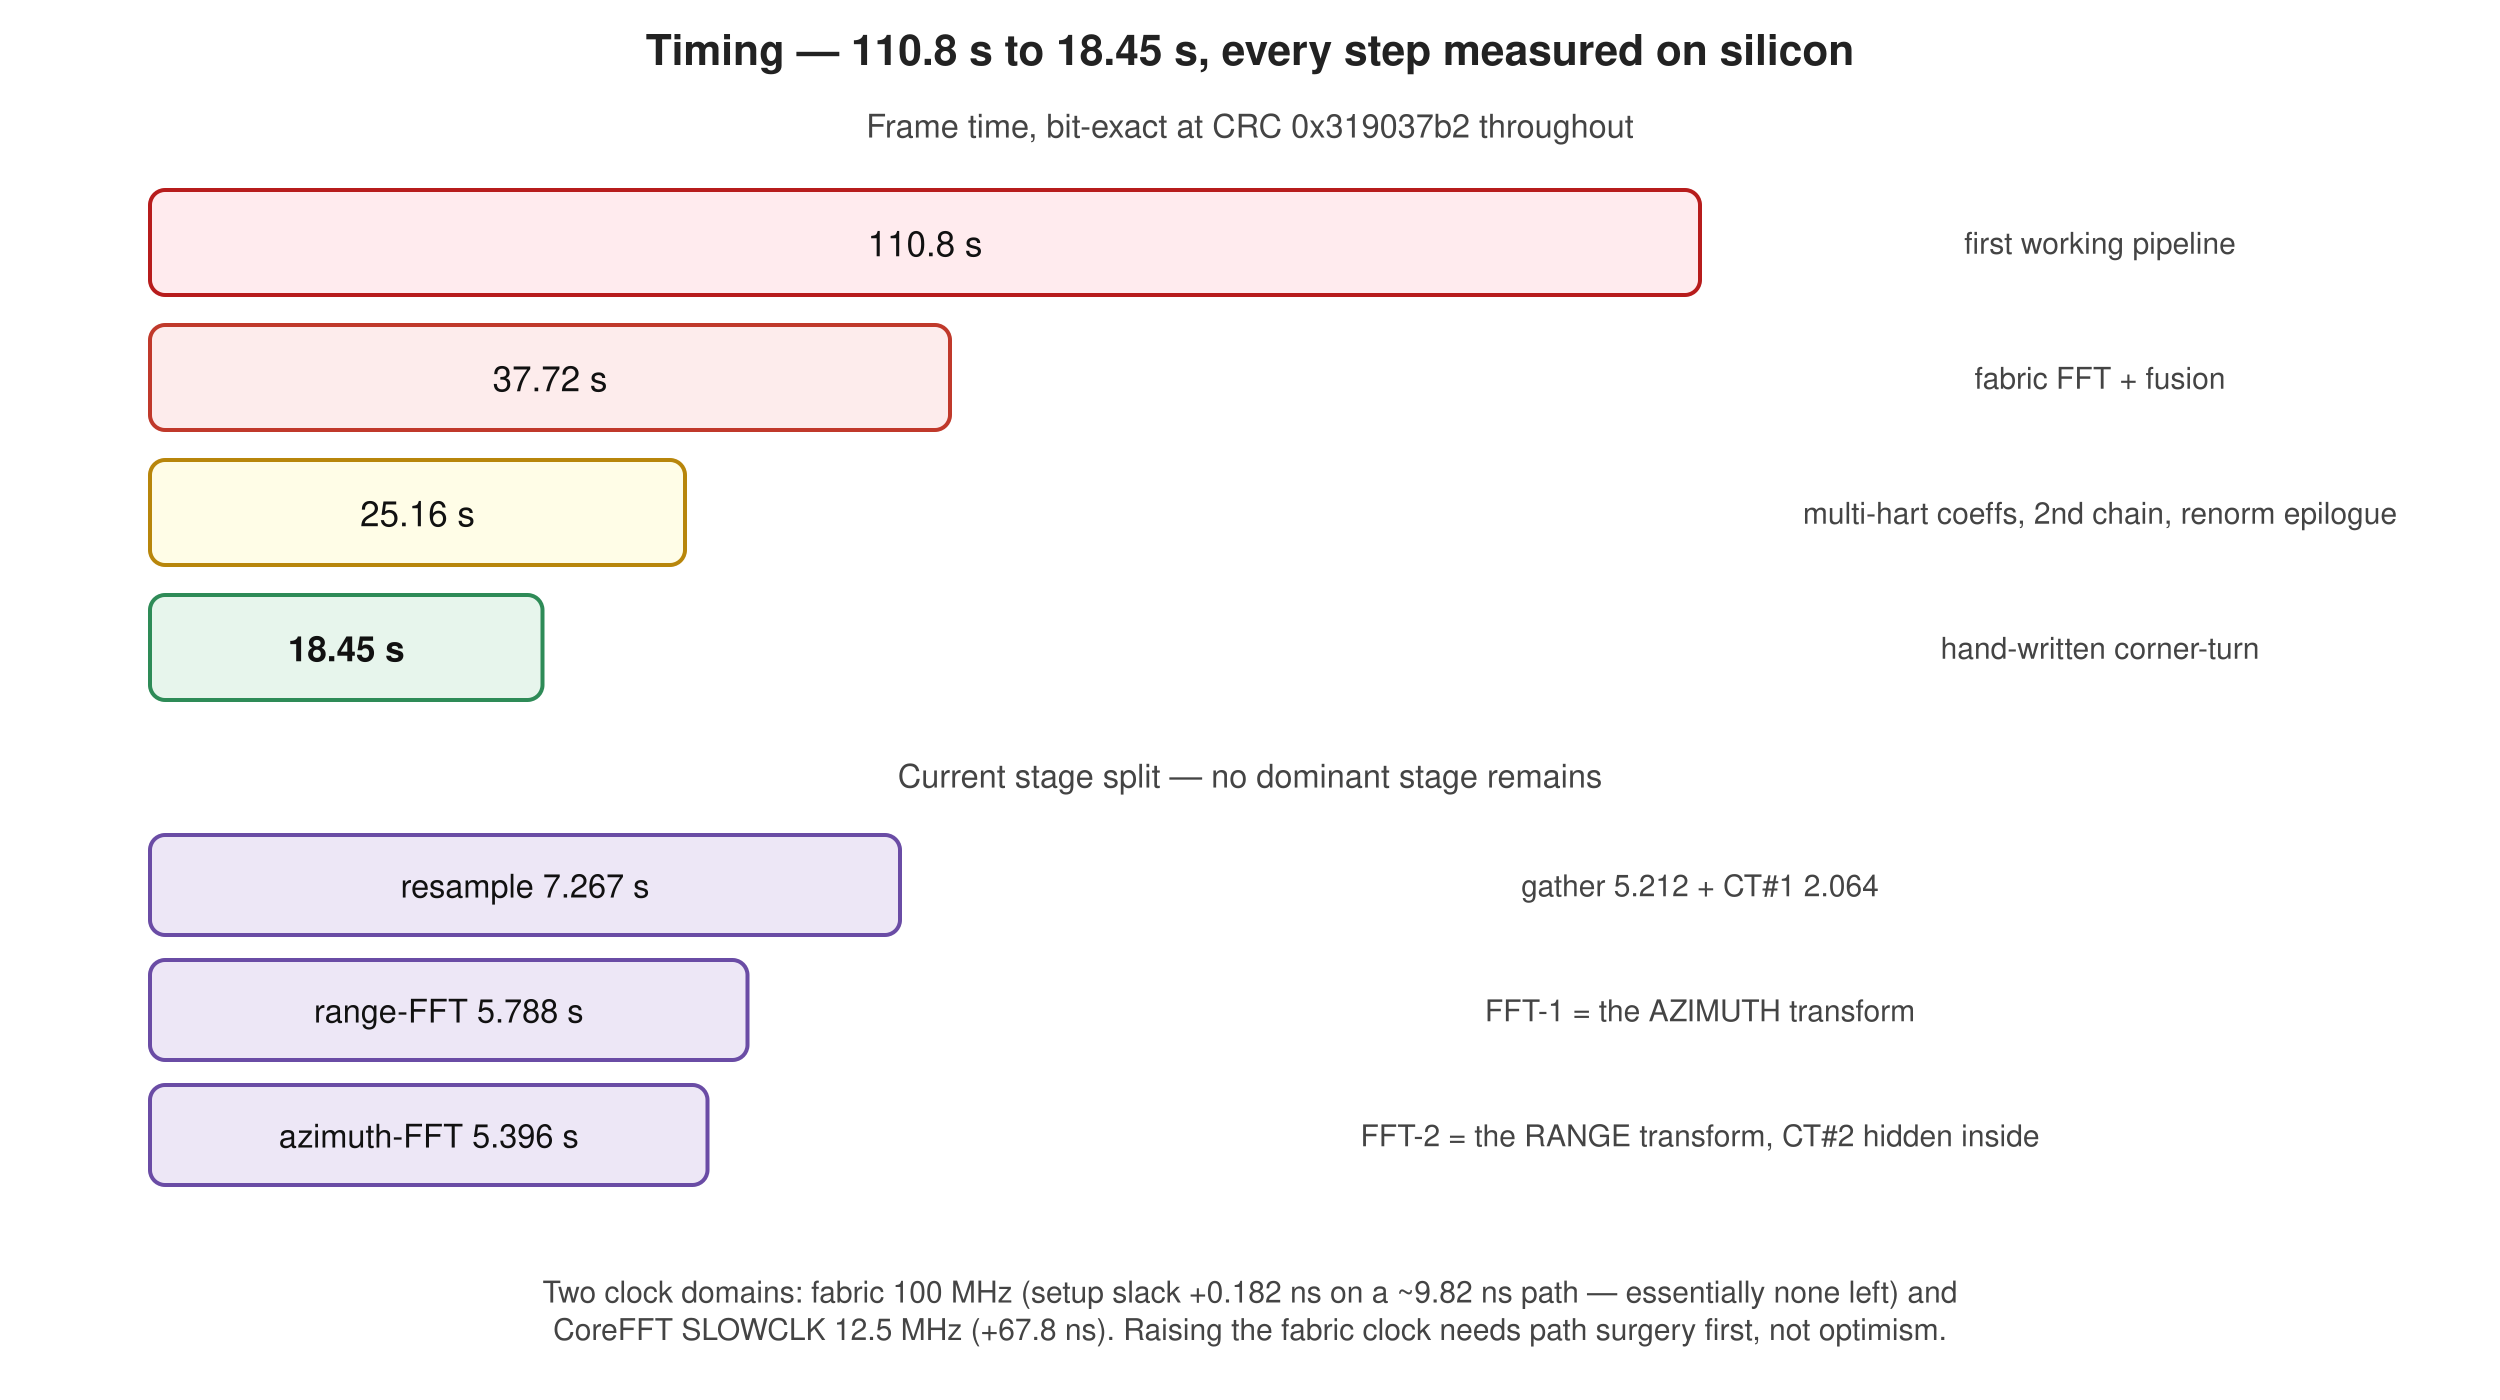
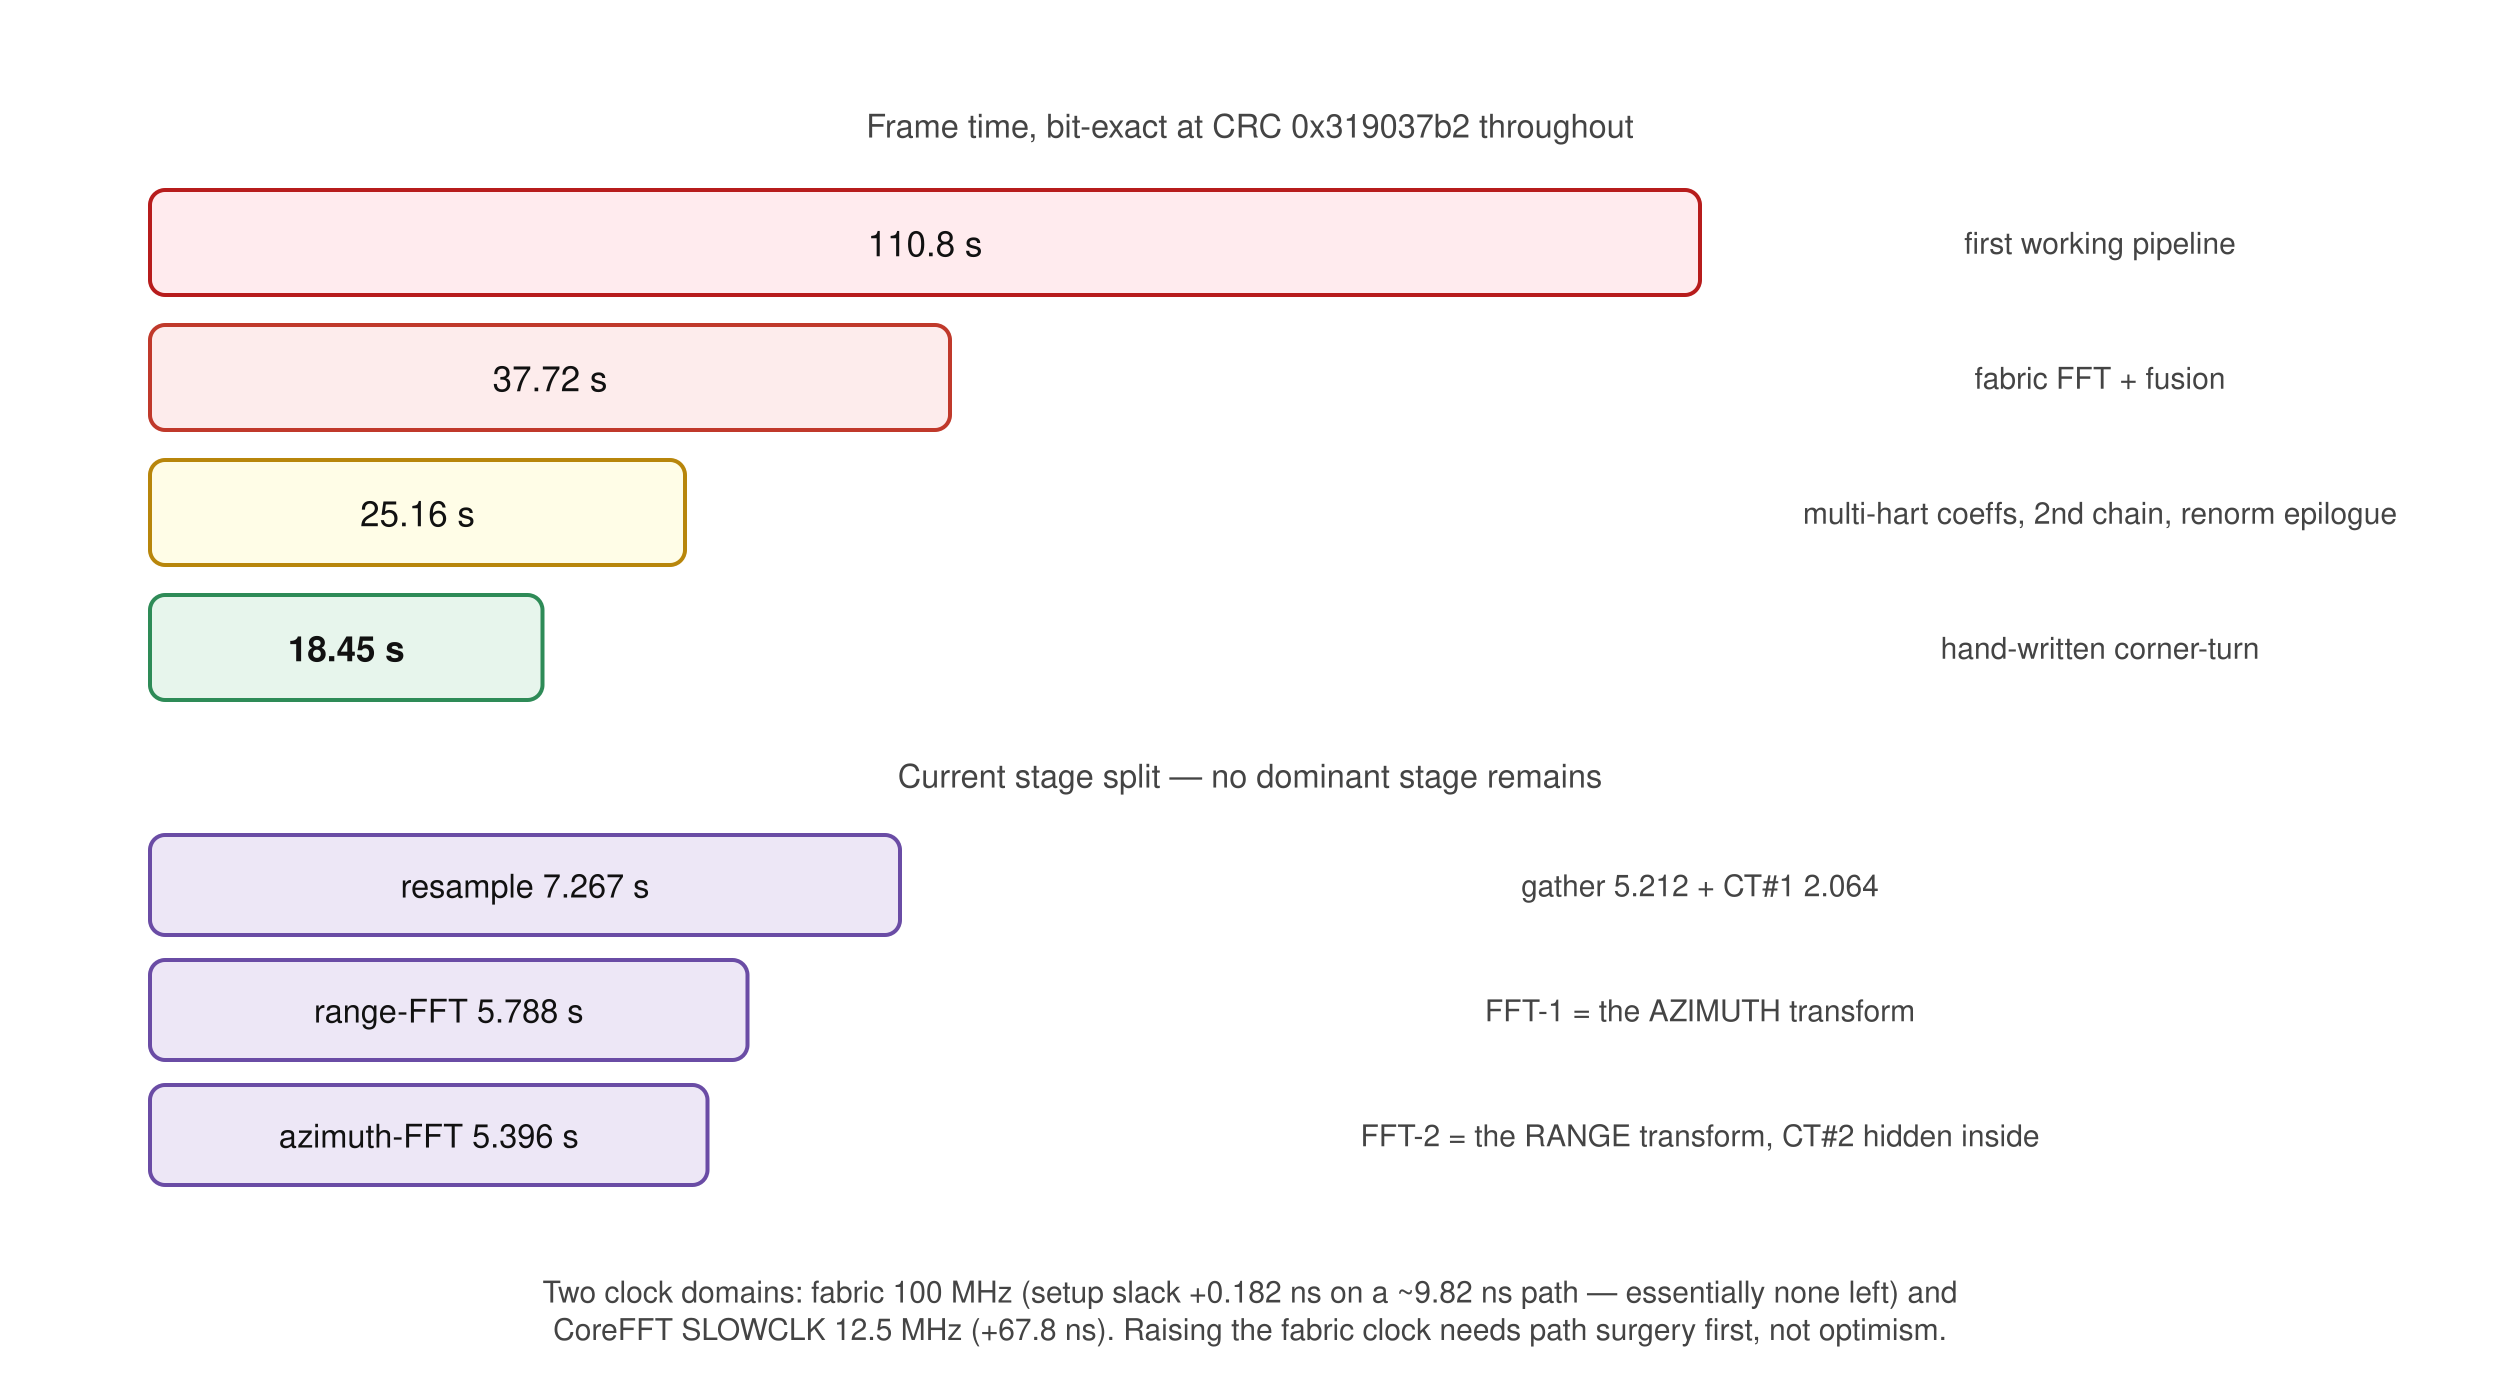
<svg xmlns="http://www.w3.org/2000/svg" width="1000" height="560" viewBox="0 0 1000 560" content="&lt;mxfile host=&quot;make_diagrams.py&quot; type=&quot;device&quot;&gt;&lt;diagram name=&quot;Timing — 110.8 s to 18.45 s, every step measured on silicon&quot; id=&quot;d0&quot;&gt;&lt;mxGraphModel dx=&quot;800&quot; dy=&quot;600&quot; grid=&quot;1&quot; gridSize=&quot;10&quot; guides=&quot;1&quot; tooltips=&quot;1&quot; connect=&quot;1&quot; arrows=&quot;1&quot; fold=&quot;1&quot; page=&quot;1&quot; pageScale=&quot;1&quot; pageWidth=&quot;1000&quot; pageHeight=&quot;560&quot; math=&quot;0&quot; shadow=&quot;0&quot;&gt;&lt;root&gt;&lt;mxCell id=&quot;0&quot; /&gt;&lt;mxCell id=&quot;1&quot; parent=&quot;0&quot; /&gt;&lt;mxCell id=&quot;h1&quot; value=&quot;Frame time, bit-exact at CRC 0x319037b2 throughout&quot; style=&quot;text;html=1;strokeColor=none;fillColor=none;align=center;verticalAlign=middle;fontSize=13;fontFamily=Helvetica;&quot; vertex=&quot;1&quot; parent=&quot;1&quot;&gt;&lt;mxGeometry x=&quot;40&quot; y=&quot;40&quot; width=&quot;920&quot; height=&quot;20&quot; as=&quot;geometry&quot; /&gt;&lt;/mxCell&gt;&lt;mxCell id=&quot;b0&quot; value=&quot;110.8 s&quot; style=&quot;rounded=1;whiteSpace=wrap;html=1;fillColor=#FFEBEE;strokeColor=#B71C1C;fontSize=14;fontFamily=Helvetica;align=center;verticalAlign=middle;&quot; vertex=&quot;1&quot; parent=&quot;1&quot;&gt;&lt;mxGeometry x=&quot;60&quot; y=&quot;76&quot; width=&quot;620&quot; height=&quot;42&quot; as=&quot;geometry&quot; /&gt;&lt;/mxCell&gt;&lt;mxCell id=&quot;t0&quot; value=&quot;first working pipeline&quot; style=&quot;text;html=1;strokeColor=none;fillColor=none;align=center;verticalAlign=middle;fontSize=12;fontFamily=Helvetica;&quot; vertex=&quot;1&quot; parent=&quot;1&quot;&gt;&lt;mxGeometry x=&quot;700&quot; y=&quot;76&quot; width=&quot;280&quot; height=&quot;42&quot; as=&quot;geometry&quot; /&gt;&lt;/mxCell&gt;&lt;mxCell id=&quot;b1&quot; value=&quot;37.72 s&quot; style=&quot;rounded=1;whiteSpace=wrap;html=1;fillColor=#FDECEC;strokeColor=#C0392B;fontSize=14;fontFamily=Helvetica;align=center;verticalAlign=middle;&quot; vertex=&quot;1&quot; parent=&quot;1&quot;&gt;&lt;mxGeometry x=&quot;60&quot; y=&quot;130&quot; width=&quot;320&quot; height=&quot;42&quot; as=&quot;geometry&quot; /&gt;&lt;/mxCell&gt;&lt;mxCell id=&quot;t1&quot; value=&quot;fabric FFT + fusion&quot; style=&quot;text;html=1;strokeColor=none;fillColor=none;align=center;verticalAlign=middle;fontSize=12;fontFamily=Helvetica;&quot; vertex=&quot;1&quot; parent=&quot;1&quot;&gt;&lt;mxGeometry x=&quot;700&quot; y=&quot;130&quot; width=&quot;280&quot; height=&quot;42&quot; as=&quot;geometry&quot; /&gt;&lt;/mxCell&gt;&lt;mxCell id=&quot;b2&quot; value=&quot;25.16 s&quot; style=&quot;rounded=1;whiteSpace=wrap;html=1;fillColor=#FFFDE7;strokeColor=#B8860B;fontSize=14;fontFamily=Helvetica;align=center;verticalAlign=middle;&quot; vertex=&quot;1&quot; parent=&quot;1&quot;&gt;&lt;mxGeometry x=&quot;60&quot; y=&quot;184&quot; width=&quot;214&quot; height=&quot;42&quot; as=&quot;geometry&quot; /&gt;&lt;/mxCell&gt;&lt;mxCell id=&quot;t2&quot; value=&quot;multi-hart coeffs, 2nd chain, renorm epilogue&quot; style=&quot;text;html=1;strokeColor=none;fillColor=none;align=center;verticalAlign=middle;fontSize=12;fontFamily=Helvetica;&quot; vertex=&quot;1&quot; parent=&quot;1&quot;&gt;&lt;mxGeometry x=&quot;700&quot; y=&quot;184&quot; width=&quot;280&quot; height=&quot;42&quot; as=&quot;geometry&quot; /&gt;&lt;/mxCell&gt;&lt;mxCell id=&quot;b3&quot; value=&quot;18.45 s&quot; style=&quot;rounded=1;whiteSpace=wrap;html=1;fillColor=#E7F5EC;strokeColor=#2E8B57;fontSize=14;fontFamily=Helvetica;align=center;verticalAlign=middle;fontStyle=1;&quot; vertex=&quot;1&quot; parent=&quot;1&quot;&gt;&lt;mxGeometry x=&quot;60&quot; y=&quot;238&quot; width=&quot;157&quot; height=&quot;42&quot; as=&quot;geometry&quot; /&gt;&lt;/mxCell&gt;&lt;mxCell id=&quot;t3&quot; value=&quot;hand-written corner-turn&quot; style=&quot;text;html=1;strokeColor=none;fillColor=none;align=center;verticalAlign=middle;fontSize=12;fontFamily=Helvetica;&quot; vertex=&quot;1&quot; parent=&quot;1&quot;&gt;&lt;mxGeometry x=&quot;700&quot; y=&quot;238&quot; width=&quot;280&quot; height=&quot;42&quot; as=&quot;geometry&quot; /&gt;&lt;/mxCell&gt;&lt;mxCell id=&quot;h2&quot; value=&quot;Current stage split — no dominant stage remains&quot; style=&quot;text;html=1;strokeColor=none;fillColor=none;align=center;verticalAlign=middle;fontSize=13;fontFamily=Helvetica;&quot; vertex=&quot;1&quot; parent=&quot;1&quot;&gt;&lt;mxGeometry x=&quot;40&quot; y=&quot;300&quot; width=&quot;920&quot; height=&quot;20&quot; as=&quot;geometry&quot; /&gt;&lt;/mxCell&gt;&lt;mxCell id=&quot;s0&quot; value=&quot;resample  7.267 s&quot; style=&quot;rounded=1;whiteSpace=wrap;html=1;fillColor=#EDE7F6;strokeColor=#6A4CA5;fontSize=13;fontFamily=Helvetica;align=center;verticalAlign=middle;&quot; vertex=&quot;1&quot; parent=&quot;1&quot;&gt;&lt;mxGeometry x=&quot;60&quot; y=&quot;334&quot; width=&quot;300&quot; height=&quot;40&quot; as=&quot;geometry&quot; /&gt;&lt;/mxCell&gt;&lt;mxCell id=&quot;sn0&quot; value=&quot;gather 5.212 + CT#1 2.064&quot; style=&quot;text;html=1;strokeColor=none;fillColor=none;align=center;verticalAlign=middle;fontSize=12;fontFamily=Helvetica;&quot; vertex=&quot;1&quot; parent=&quot;1&quot;&gt;&lt;mxGeometry x=&quot;380&quot; y=&quot;334&quot; width=&quot;600&quot; height=&quot;40&quot; as=&quot;geometry&quot; /&gt;&lt;/mxCell&gt;&lt;mxCell id=&quot;s1&quot; value=&quot;range-FFT 5.788 s&quot; style=&quot;rounded=1;whiteSpace=wrap;html=1;fillColor=#EDE7F6;strokeColor=#6A4CA5;fontSize=13;fontFamily=Helvetica;align=center;verticalAlign=middle;&quot; vertex=&quot;1&quot; parent=&quot;1&quot;&gt;&lt;mxGeometry x=&quot;60&quot; y=&quot;384&quot; width=&quot;239&quot; height=&quot;40&quot; as=&quot;geometry&quot; /&gt;&lt;/mxCell&gt;&lt;mxCell id=&quot;sn1&quot; value=&quot;FFT-1 = the AZIMUTH transform&quot; style=&quot;text;html=1;strokeColor=none;fillColor=none;align=center;verticalAlign=middle;fontSize=12;fontFamily=Helvetica;&quot; vertex=&quot;1&quot; parent=&quot;1&quot;&gt;&lt;mxGeometry x=&quot;380&quot; y=&quot;384&quot; width=&quot;600&quot; height=&quot;40&quot; as=&quot;geometry&quot; /&gt;&lt;/mxCell&gt;&lt;mxCell id=&quot;s2&quot; value=&quot;azimuth-FFT 5.396 s&quot; style=&quot;rounded=1;whiteSpace=wrap;html=1;fillColor=#EDE7F6;strokeColor=#6A4CA5;fontSize=13;fontFamily=Helvetica;align=center;verticalAlign=middle;&quot; vertex=&quot;1&quot; parent=&quot;1&quot;&gt;&lt;mxGeometry x=&quot;60&quot; y=&quot;434&quot; width=&quot;223&quot; height=&quot;40&quot; as=&quot;geometry&quot; /&gt;&lt;/mxCell&gt;&lt;mxCell id=&quot;sn2&quot; value=&quot;FFT-2 = the RANGE transform, CT#2 hidden inside&quot; style=&quot;text;html=1;strokeColor=none;fillColor=none;align=center;verticalAlign=middle;fontSize=12;fontFamily=Helvetica;&quot; vertex=&quot;1&quot; parent=&quot;1&quot;&gt;&lt;mxGeometry x=&quot;380&quot; y=&quot;434&quot; width=&quot;600&quot; height=&quot;40&quot; as=&quot;geometry&quot; /&gt;&lt;/mxCell&gt;&lt;mxCell id=&quot;clk&quot; value=&quot;Two clock domains: fabric 100 MHz (setup slack +0.182 ns on a ~9.82 ns path — essentially none left) and&amp;#10;CoreFFT SLOWCLK 12.5 MHz (+67.8 ns). Raising the fabric clock needs path surgery first, not optimism.&quot; style=&quot;text;html=1;strokeColor=none;fillColor=none;align=center;verticalAlign=middle;fontSize=12;fontFamily=Helvetica;&quot; vertex=&quot;1&quot; parent=&quot;1&quot;&gt;&lt;mxGeometry x=&quot;40&quot; y=&quot;494&quot; width=&quot;920&quot; height=&quot;60&quot; as=&quot;geometry&quot; /&gt;&lt;/mxCell&gt;&lt;/root&gt;&lt;/mxGraphModel&gt;&lt;/diagram&gt;&lt;/mxfile&gt;">
  <rect width="100%" height="100%" fill="#FFFFFF" />
  <defs>
    <marker id="ah" markerWidth="10" markerHeight="8" refX="9" refY="4" orient="auto" markerUnits="strokeWidth">
      <path d="M0,0 L10,4 L0,8 z" fill="#444444" />
    </marker>
    <marker id="ahr" markerWidth="10" markerHeight="8" refX="1" refY="4" orient="auto" markerUnits="strokeWidth">
      <path d="M10,0 L0,4 L10,8 z" fill="#444444" />
    </marker>
  </defs>
-   <text x="500.0" y="26" text-anchor="middle" font-family="Helvetica,Arial,sans-serif" font-size="17" font-weight="600" fill="#222">Timing — 110.8 s to 18.45 s, every step measured on silicon</text>
  <text x="500.0" y="55.0" text-anchor="middle" font-family="Helvetica,Arial,sans-serif" font-size="13" font-weight="400" fill="#444">Frame time, bit-exact at CRC 0x319037b2 throughout</text>
  <rect x="60" y="76" width="620" height="42" rx="6" fill="#FFEBEE" stroke="#B71C1C" stroke-width="1.6" />
  <text x="370.0" y="102.5" text-anchor="middle" font-family="Helvetica,Arial,sans-serif" font-size="14" font-weight="400" fill="#111">110.8 s</text>
  <text x="840.0" y="101.5" text-anchor="middle" font-family="Helvetica,Arial,sans-serif" font-size="12" font-weight="400" fill="#444">first working pipeline</text>
  <rect x="60" y="130" width="320" height="42" rx="6" fill="#FDECEC" stroke="#C0392B" stroke-width="1.6" />
  <text x="220.0" y="156.5" text-anchor="middle" font-family="Helvetica,Arial,sans-serif" font-size="14" font-weight="400" fill="#111">37.72 s</text>
  <text x="840.0" y="155.5" text-anchor="middle" font-family="Helvetica,Arial,sans-serif" font-size="12" font-weight="400" fill="#444">fabric FFT + fusion</text>
  <rect x="60" y="184" width="214" height="42" rx="6" fill="#FFFDE7" stroke="#B8860B" stroke-width="1.6" />
  <text x="167.0" y="210.5" text-anchor="middle" font-family="Helvetica,Arial,sans-serif" font-size="14" font-weight="400" fill="#111">25.16 s</text>
  <text x="840.0" y="209.5" text-anchor="middle" font-family="Helvetica,Arial,sans-serif" font-size="12" font-weight="400" fill="#444">multi-hart coeffs, 2nd chain, renorm epilogue</text>
  <rect x="60" y="238" width="157" height="42" rx="6" fill="#E7F5EC" stroke="#2E8B57" stroke-width="1.6" />
  <text x="138.5" y="264.5" text-anchor="middle" font-family="Helvetica,Arial,sans-serif" font-size="14" font-weight="600" fill="#111">18.45 s</text>
  <text x="840.0" y="263.5" text-anchor="middle" font-family="Helvetica,Arial,sans-serif" font-size="12" font-weight="400" fill="#444">hand-written corner-turn</text>
  <text x="500.0" y="315.0" text-anchor="middle" font-family="Helvetica,Arial,sans-serif" font-size="13" font-weight="400" fill="#444">Current stage split — no dominant stage remains</text>
  <rect x="60" y="334" width="300" height="40" rx="6" fill="#EDE7F6" stroke="#6A4CA5" stroke-width="1.6" />
  <text x="210.0" y="359.0" text-anchor="middle" font-family="Helvetica,Arial,sans-serif" font-size="13" font-weight="400" fill="#111">resample  7.267 s</text>
  <text x="680.0" y="358.5" text-anchor="middle" font-family="Helvetica,Arial,sans-serif" font-size="12" font-weight="400" fill="#444">gather 5.212 + CT#1 2.064</text>
  <rect x="60" y="384" width="239" height="40" rx="6" fill="#EDE7F6" stroke="#6A4CA5" stroke-width="1.6" />
  <text x="179.5" y="409.0" text-anchor="middle" font-family="Helvetica,Arial,sans-serif" font-size="13" font-weight="400" fill="#111">range-FFT 5.788 s</text>
  <text x="680.0" y="408.5" text-anchor="middle" font-family="Helvetica,Arial,sans-serif" font-size="12" font-weight="400" fill="#444">FFT-1 = the AZIMUTH transform</text>
  <rect x="60" y="434" width="223" height="40" rx="6" fill="#EDE7F6" stroke="#6A4CA5" stroke-width="1.6" />
  <text x="171.5" y="459.0" text-anchor="middle" font-family="Helvetica,Arial,sans-serif" font-size="13" font-weight="400" fill="#111">azimuth-FFT 5.396 s</text>
  <text x="680.0" y="458.5" text-anchor="middle" font-family="Helvetica,Arial,sans-serif" font-size="12" font-weight="400" fill="#444">FFT-2 = the RANGE transform, CT#2 hidden inside</text>
  <text x="500.0" y="521.0" text-anchor="middle" font-family="Helvetica,Arial,sans-serif" font-size="12" font-weight="400" fill="#444">Two clock domains: fabric 100 MHz (setup slack +0.182 ns on a ~9.82 ns path — essentially none left) and</text>
  <text x="500.0" y="536.0" text-anchor="middle" font-family="Helvetica,Arial,sans-serif" font-size="12" font-weight="400" fill="#444">CoreFFT SLOWCLK 12.5 MHz (+67.8 ns). Raising the fabric clock needs path surgery first, not optimism.</text>
</svg>
